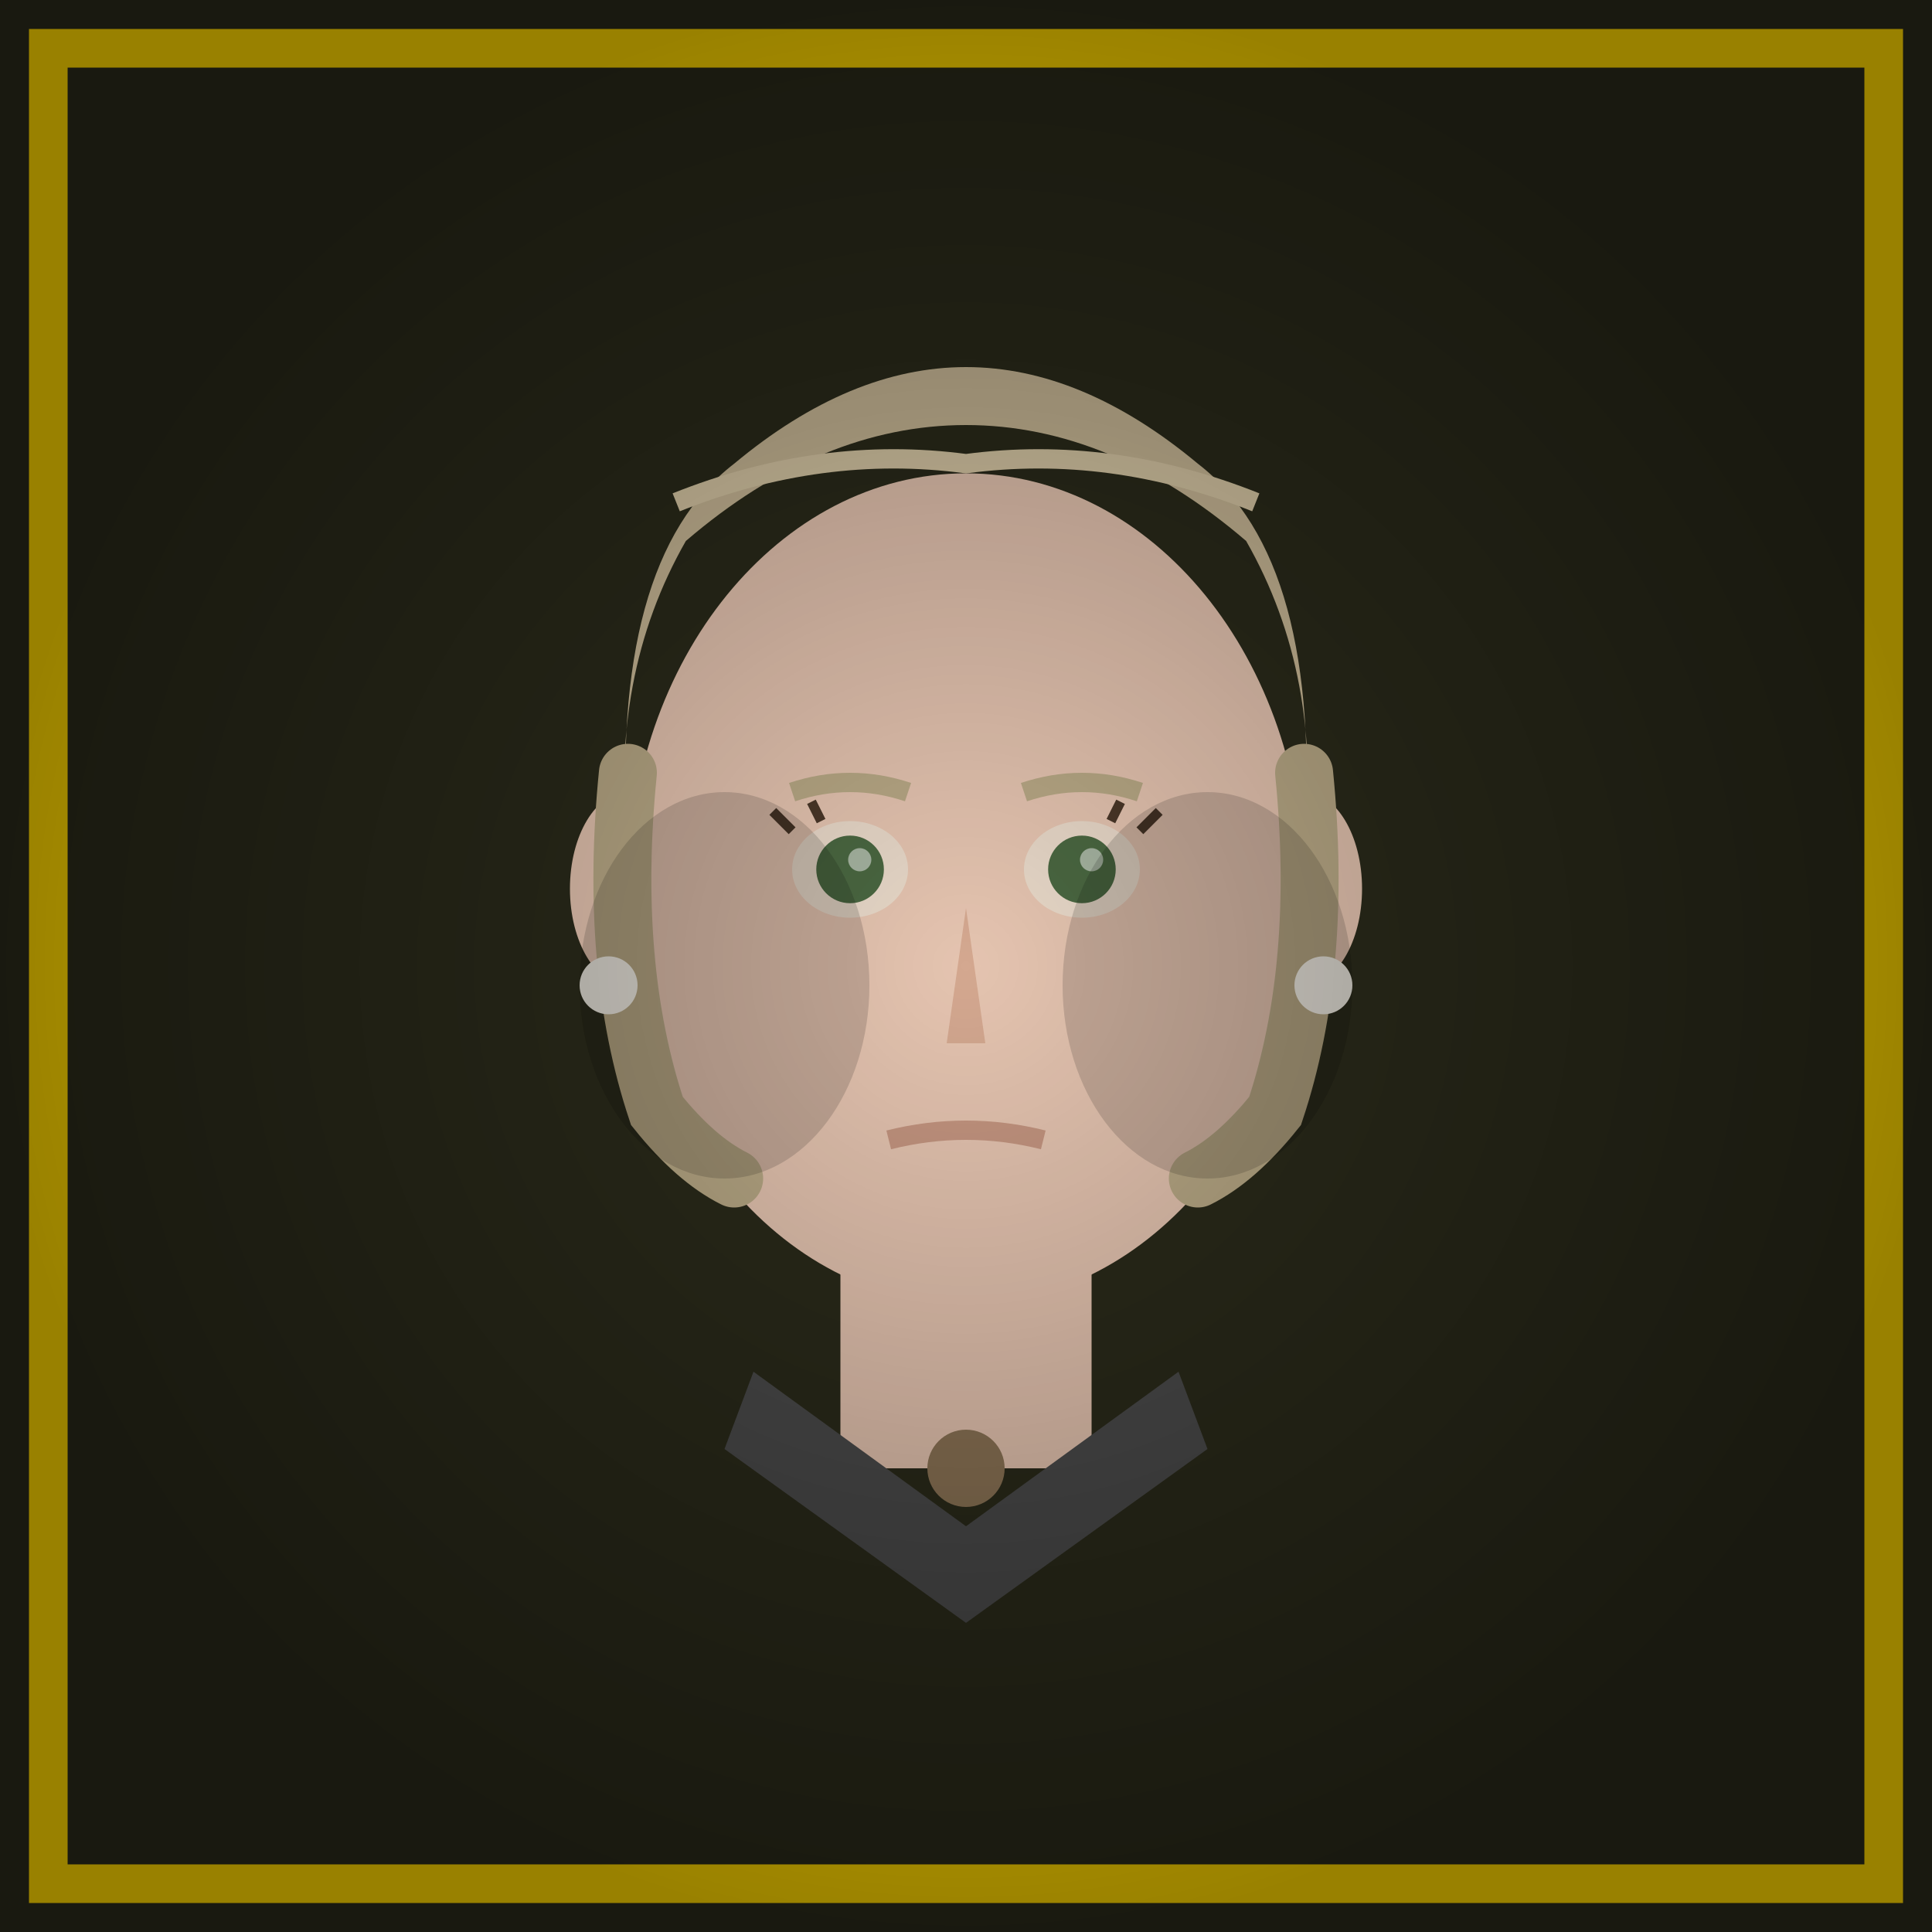
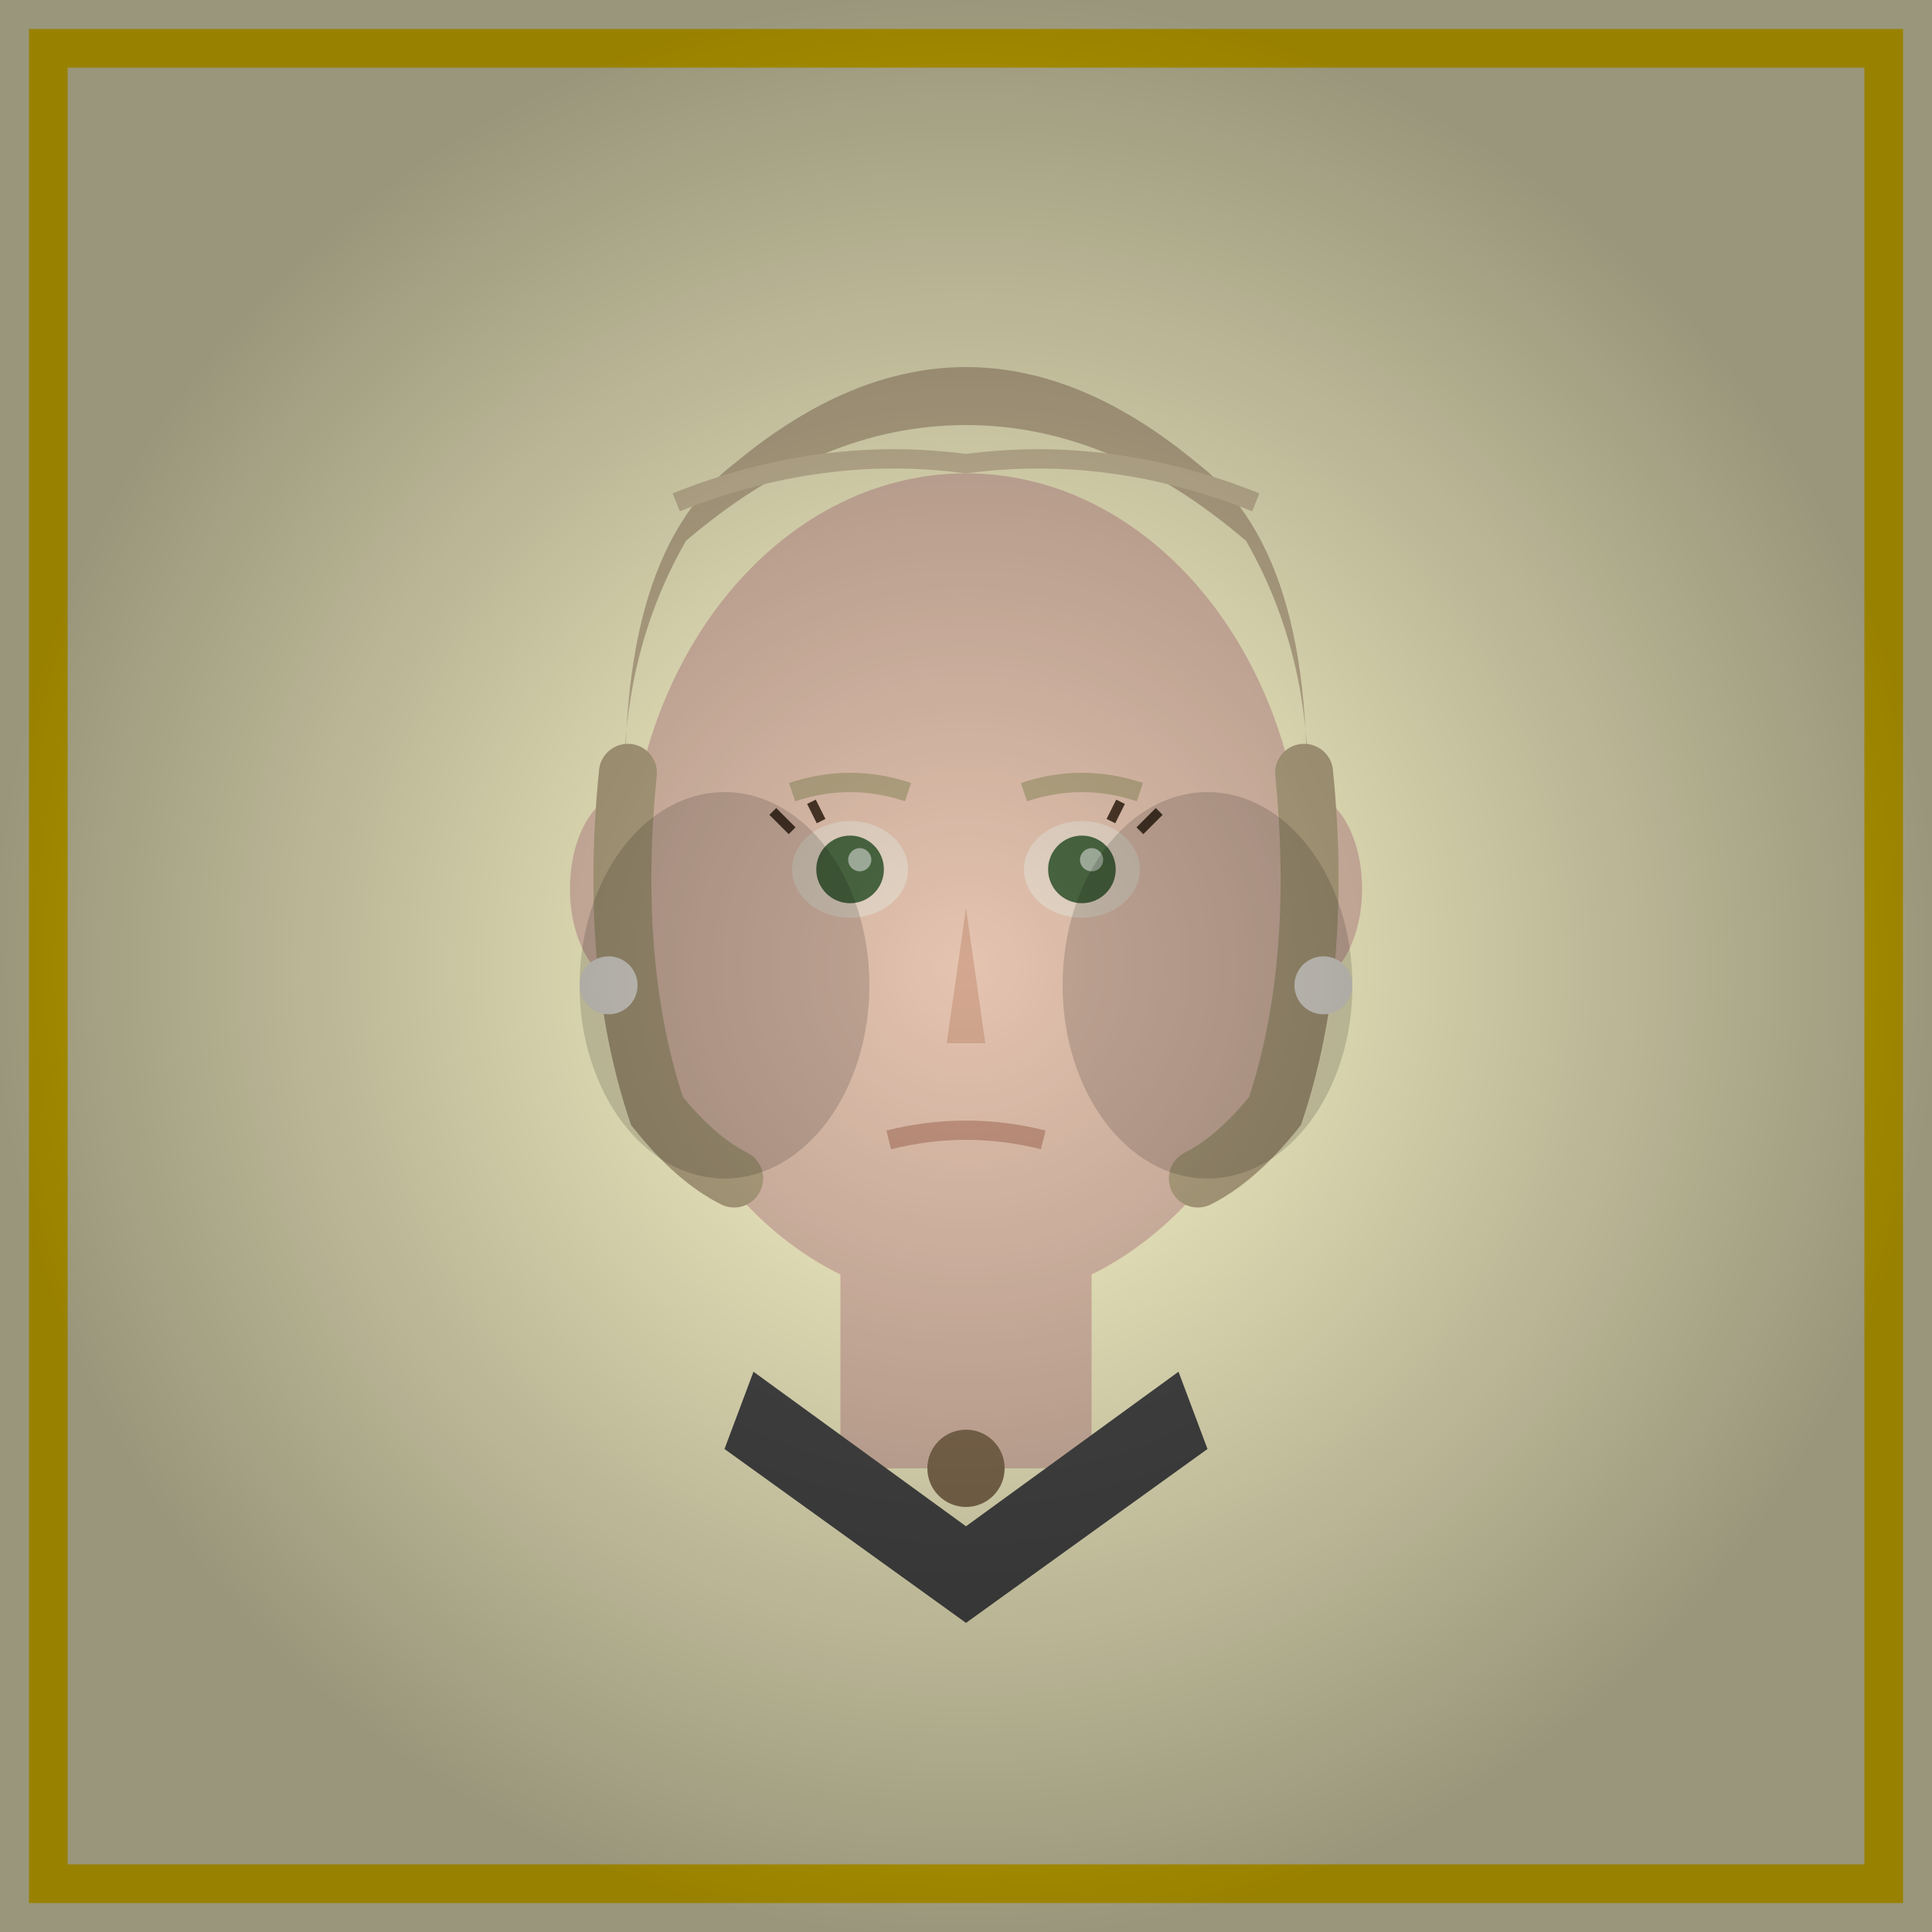
<svg xmlns="http://www.w3.org/2000/svg" viewBox="0 0 200 200">
-   <rect width="200" height="200" fill="#2A2A1A" />
+   <rect width="200" height="200" fill="#FFFACD" />
  <rect x="5" y="5" width="190" height="190" fill="none" stroke="#FFD700" stroke-width="4" />
  <defs>
    <radialGradient id="shadow" cx="50%" cy="50%" r="50%">
      <stop offset="0%" stop-color="#000" stop-opacity="0" />
      <stop offset="100%" stop-color="#000" stop-opacity="0.4" />
    </radialGradient>
  </defs>
  <rect x="87" y="130" width="26" height="22" fill="#E5C4B0" />
  <path d="M78 142 L100 158 L122 142 L125 150 L100 168 L75 150 Z" fill="#4A4A4A" />
  <circle cx="100" cy="152" r="4" fill="#8B7355" />
  <ellipse cx="100" cy="92" rx="35" ry="43" fill="#E5C4B0" />
  <ellipse cx="65" cy="92" rx="6" ry="10" fill="#E5C4B0" />
  <ellipse cx="135" cy="92" rx="6" ry="10" fill="#E5C4B0" />
  <path d="M65 88 Q63 58 76 48 Q88 38 100 38 Q112 38 124 48 Q137 58 135 88 Q137 70 129 56 Q115 44 100 44 Q85 44 71 56 Q63 70 65 88" fill="#C9B896" />
  <path d="M65 80 Q63 100 68 115 Q72 120 76 122" fill="none" stroke="#B8A885" stroke-width="6" stroke-linecap="round" />
  <path d="M135 80 Q137 100 132 115 Q128 120 124 122" fill="none" stroke="#B8A885" stroke-width="6" stroke-linecap="round" />
  <path d="M70 52 Q85 46 100 48 Q115 46 130 52" fill="none" stroke="#D8C8A5" stroke-width="2" />
  <circle cx="63" cy="102" r="3" fill="#F5F0E6" />
  <circle cx="137" cy="102" r="3" fill="#F5F0E6" />
  <ellipse cx="88" cy="90" rx="6" ry="5" fill="#E8D8C8" />
  <ellipse cx="112" cy="90" rx="6" ry="5" fill="#E8D8C8" />
  <circle cx="88" cy="90" r="3.5" fill="#4A6741" />
  <circle cx="112" cy="90" r="3.5" fill="#4A6741" />
  <circle cx="89" cy="89" r="1.2" fill="#FFF" opacity="0.5" />
  <circle cx="113" cy="89" r="1.2" fill="#FFF" opacity="0.5" />
  <path d="M82 86 L80 84" stroke="#4A3728" stroke-width="1" />
  <path d="M85 85 L84 83" stroke="#4A3728" stroke-width="1" />
  <path d="M118 86 L120 84" stroke="#4A3728" stroke-width="1" />
  <path d="M115 85 L116 83" stroke="#4A3728" stroke-width="1" />
  <path d="M82 82 Q88 80 94 82" stroke="#B8A885" stroke-width="2" fill="none" />
  <path d="M106 82 Q112 80 118 82" stroke="#B8A885" stroke-width="2" fill="none" />
  <path d="M100 94 L98 108 L102 108 Z" fill="#D4A890" />
  <path d="M92 118 Q100 116 108 118" stroke="#C49580" stroke-width="2" fill="none" />
  <ellipse cx="75" cy="102" rx="15" ry="20" fill="#000" opacity="0.15" />
  <ellipse cx="125" cy="102" rx="15" ry="20" fill="#000" opacity="0.15" />
  <rect width="200" height="200" fill="url(#shadow)" />
</svg>
